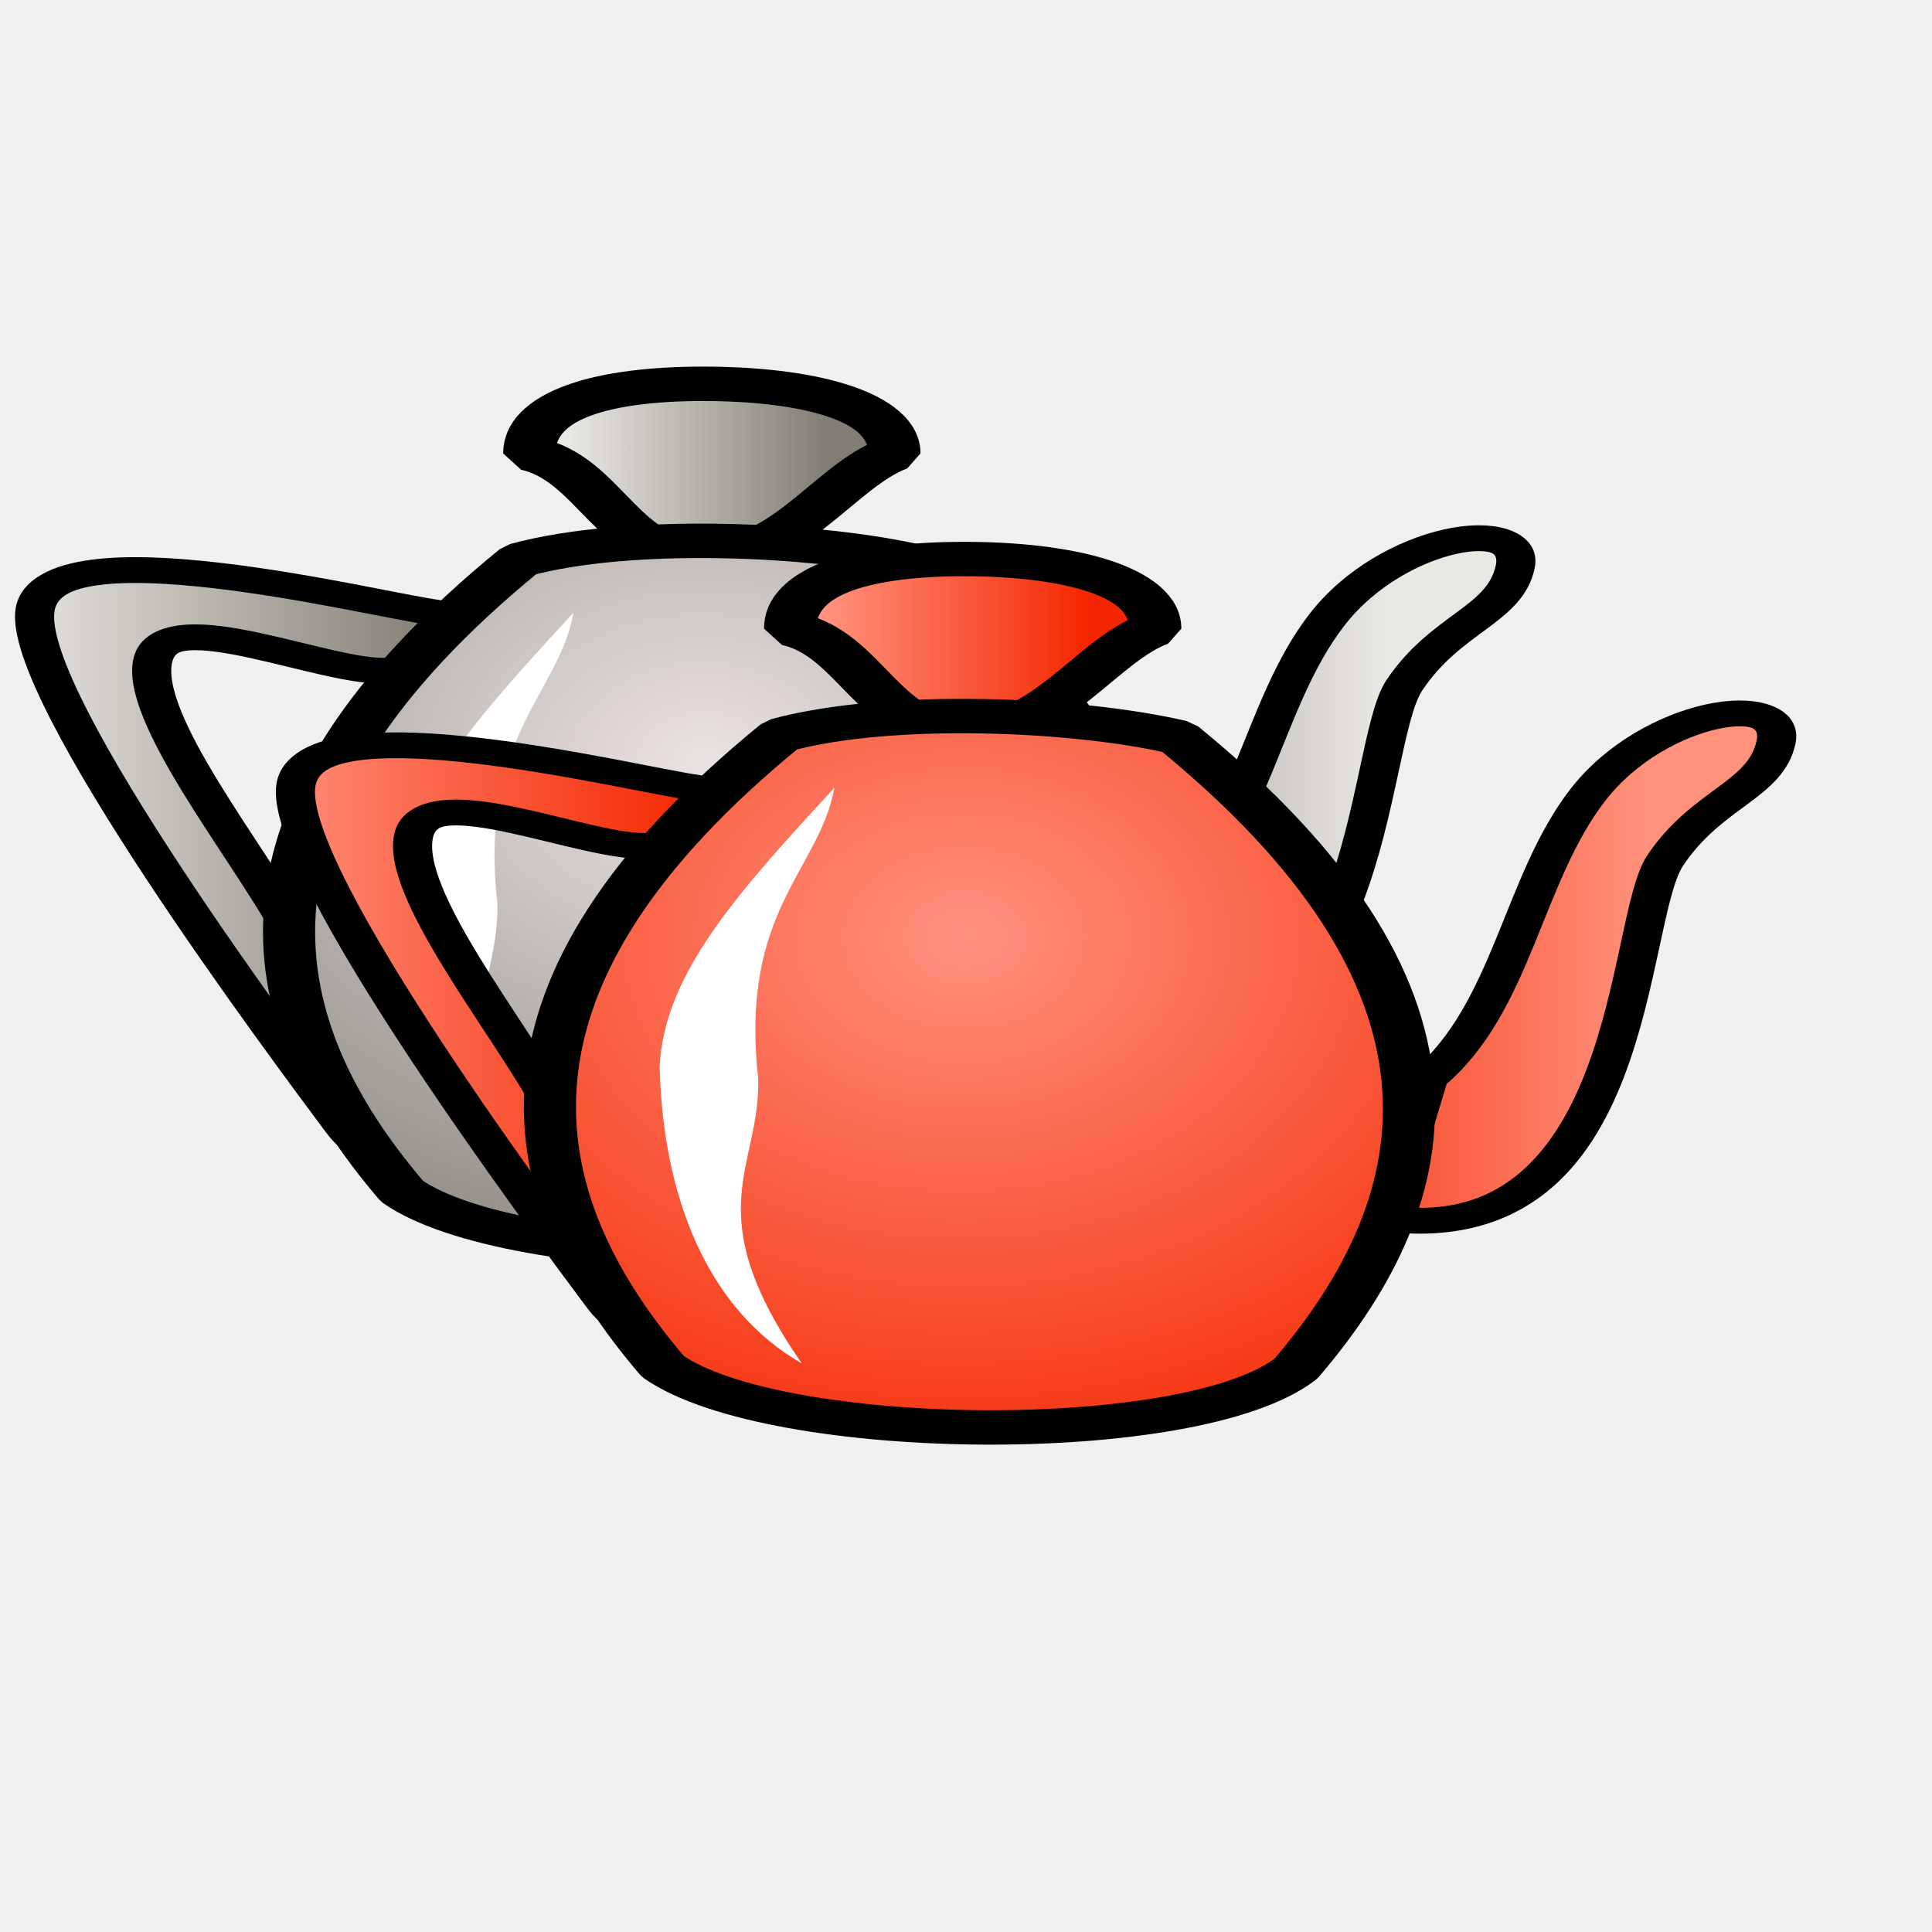
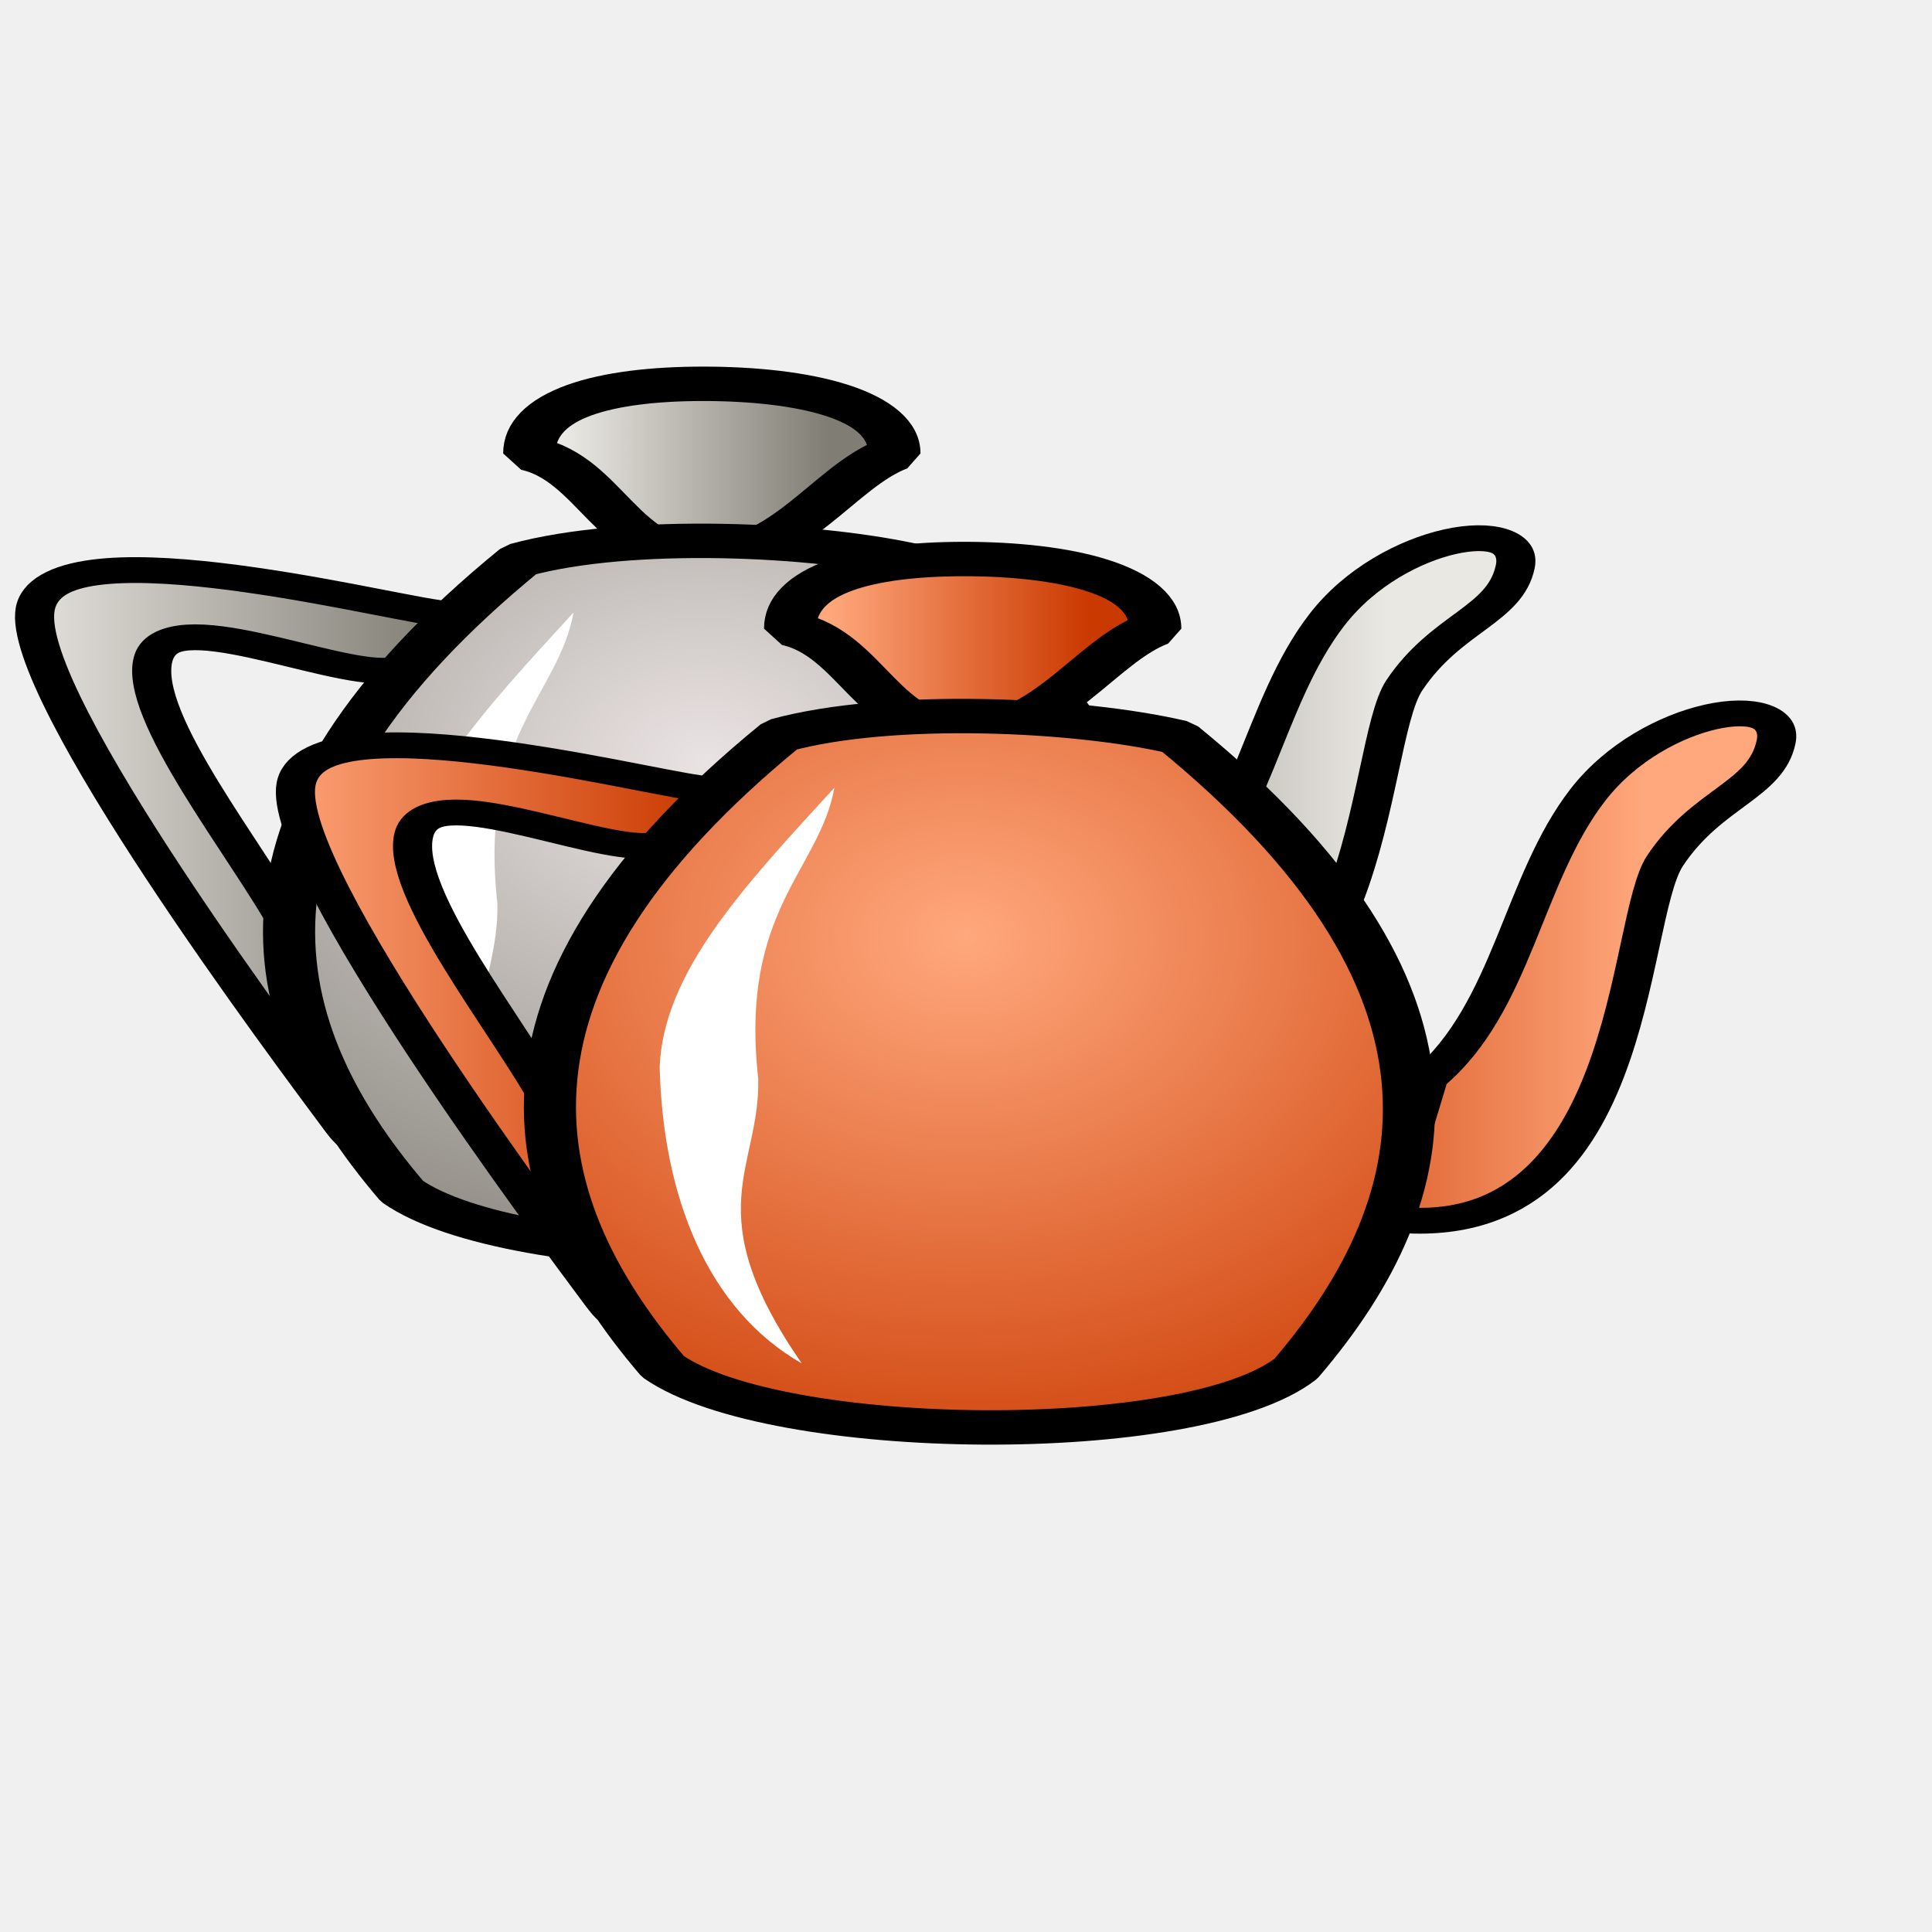
<svg xmlns="http://www.w3.org/2000/svg" xmlns:xlink="http://www.w3.org/1999/xlink" width="24pt" height="24pt" id="svg5716" preserveAspectRatio="xMidYMid meet" zoomAndPan="magnify" version="1.0" contentScriptType="text/ecmascript" contentStyleType="text/css">
  <defs id="defs3">
    <radialGradient r="16.335" fy="13.575" fx="14.228" cy="13.695" cx="13.958" spreadMethod="reflect" gradientTransform="scale(0.939089,1.064861)" gradientUnits="userSpaceOnUse" id="radialGradient3239">
-       <stop id="stop3241" offset="0" style="stop-color:#ff917d;stop-opacity:1;" />
-       <stop id="stop3243" offset="1" style="stop-color:#f42600;stop-opacity:1;" />
+       <stop id="stop3241" offset="0" style="stop-color:#ffa87d;stop-opacity:1;" />
+       <stop id="stop3243" offset="1" style="stop-color:#ca3900;stop-opacity:1;" />
    </radialGradient>
    <radialGradient id="radialGradient8779" gradientUnits="userSpaceOnUse" gradientTransform="scale(0.939089,1.064861)" spreadMethod="reflect" cx="13.958" cy="13.695" fx="14.228" fy="13.575" r="16.335">
      <stop style="stop-color:#eae3e3;stop-opacity:1;" offset="0" id="stop12427radialGradient8779" />
      <stop style="stop-color:#807d74;stop-opacity:1;" offset="1" id="stop12428radialGradient8779" />
    </radialGradient>
    <linearGradient id="linearGradient8778" gradientUnits="userSpaceOnUse" gradientTransform="matrix(-0.738611,0,0,1.353893,26.26216,-0.519814)" x1="-0.212" y1="12.855" x2="11.281" y2="12.855">
      <stop style="stop-color:#eae8e3;stop-opacity:1;" offset="0" id="stop12427linearGradient8778" />
      <stop style="stop-color:#807d74;stop-opacity:1;" offset="1" id="stop12428linearGradient8778" />
    </linearGradient>
    <linearGradient id="linearGradient8777" gradientUnits="userSpaceOnUse" gradientTransform="scale(0.738611,1.353893)" x1="-0.212" y1="12.855" x2="11.281" y2="12.855">
      <stop style="stop-color:#eae8e3;stop-opacity:1;" offset="0" id="stop12427linearGradient8777" />
      <stop style="stop-color:#807d74;stop-opacity:1;" offset="1" id="stop12428linearGradient8777" />
    </linearGradient>
    <linearGradient id="linearGradient12426">
      <stop style="stop-color:#eae8e3;stop-opacity:1;" offset="0" id="stop12427" />
      <stop style="stop-color:#807d74;stop-opacity:1;" offset="1" id="stop12428" />
    </linearGradient>
    <linearGradient id="linearGradient8776" gradientUnits="userSpaceOnUse" gradientTransform="matrix(0.454344,0,0,0.558328,9.6058,2.787487)" x1="2.401" y1="9.041" x2="13.47" y2="9.041">
      <stop style="stop-color:#eae8e3;stop-opacity:1;" offset="0" id="stop12427linearGradient8776" />
      <stop style="stop-color:#807d74;stop-opacity:1;" offset="1" id="stop12428linearGradient8776" />
    </linearGradient>
    <linearGradient xlink:href="#linearGradient8776" id="linearGradient2441" gradientUnits="userSpaceOnUse" gradientTransform="matrix(0.454344,0,0,0.558328,9.6058,2.787487)" x1="2.401" y1="9.041" x2="13.47" y2="9.041" />
    <linearGradient xlink:href="#linearGradient8777" id="linearGradient2443" gradientUnits="userSpaceOnUse" gradientTransform="scale(0.738611,1.353893)" x1="-0.212" y1="12.855" x2="11.281" y2="12.855" />
    <linearGradient xlink:href="#linearGradient8778" id="linearGradient2445" gradientUnits="userSpaceOnUse" gradientTransform="matrix(-0.738611,0,0,1.353893,26.26216,-0.519814)" x1="-0.212" y1="12.855" x2="11.281" y2="12.855" />
    <radialGradient xlink:href="#radialGradient8779" id="radialGradient2447" gradientUnits="userSpaceOnUse" gradientTransform="scale(0.939089,1.064861)" spreadMethod="reflect" cx="13.958" cy="13.695" fx="14.228" fy="13.575" r="16.335" />
    <linearGradient xlink:href="#radialGradient3239" id="linearGradient2461" gradientUnits="userSpaceOnUse" gradientTransform="matrix(0.454344,0,0,0.558328,9.6058,2.787487)" x1="2.401" y1="9.041" x2="13.47" y2="9.041" spreadMethod="pad" />
    <linearGradient xlink:href="#radialGradient3239" id="linearGradient2463" gradientUnits="userSpaceOnUse" gradientTransform="scale(0.738611,1.353893)" x1="-0.212" y1="12.855" x2="11.281" y2="12.855" spreadMethod="pad" />
    <linearGradient xlink:href="#radialGradient3239" id="linearGradient2465" gradientUnits="userSpaceOnUse" gradientTransform="matrix(-0.738611,0,0,1.353893,26.26216,-0.519814)" x1="-0.212" y1="12.855" x2="11.281" y2="12.855" spreadMethod="pad" />
    <radialGradient xlink:href="#radialGradient3239" id="radialGradient2467" gradientUnits="userSpaceOnUse" gradientTransform="scale(0.939089,1.064861)" spreadMethod="reflect" cx="13.958" cy="13.695" fx="14.228" fy="13.575" r="16.335" />
    <linearGradient xlink:href="#linearGradient8776" id="linearGradient3730" gradientUnits="userSpaceOnUse" gradientTransform="matrix(0.454344,0,0,0.558328,9.6058,2.787487)" x1="2.401" y1="9.041" x2="13.47" y2="9.041" />
    <linearGradient xlink:href="#linearGradient8777" id="linearGradient3732" gradientUnits="userSpaceOnUse" gradientTransform="scale(0.738611,1.353893)" x1="-0.212" y1="12.855" x2="11.281" y2="12.855" />
    <linearGradient xlink:href="#linearGradient8778" id="linearGradient3734" gradientUnits="userSpaceOnUse" gradientTransform="matrix(-0.738611,0,0,1.353893,26.26216,-0.519814)" x1="-0.212" y1="12.855" x2="11.281" y2="12.855" />
    <radialGradient xlink:href="#radialGradient8779" id="radialGradient3736" gradientUnits="userSpaceOnUse" gradientTransform="scale(0.939089,1.064861)" spreadMethod="reflect" cx="13.958" cy="13.695" fx="14.228" fy="13.575" r="16.335" />
    <linearGradient xlink:href="#radialGradient3239" id="linearGradient3738" gradientUnits="userSpaceOnUse" gradientTransform="matrix(0.454344,0,0,0.558328,9.6058,2.787487)" spreadMethod="pad" x1="2.401" y1="9.041" x2="13.47" y2="9.041" />
    <linearGradient xlink:href="#radialGradient3239" id="linearGradient3740" gradientUnits="userSpaceOnUse" gradientTransform="scale(0.738611,1.353893)" spreadMethod="pad" x1="-0.212" y1="12.855" x2="11.281" y2="12.855" />
    <linearGradient xlink:href="#radialGradient3239" id="linearGradient3742" gradientUnits="userSpaceOnUse" gradientTransform="matrix(-0.738611,0,0,1.353893,26.26216,-0.519814)" spreadMethod="pad" x1="-0.212" y1="12.855" x2="11.281" y2="12.855" />
    <radialGradient xlink:href="#radialGradient3239" id="radialGradient3744" gradientUnits="userSpaceOnUse" gradientTransform="scale(0.939089,1.064861)" spreadMethod="reflect" cx="13.958" cy="13.695" fx="14.228" fy="13.575" r="16.335" />
  </defs>
  <g id="layer1">
    <g id="g3716" transform="translate(-4.2568542e-2,1.494492)">
      <g transform="matrix(0.8634759,0,0,0.5698061,0.1865378,2.888821)" id="g8770">
        <path id="path8121" d="M 16.99,5.488 C 15.83,6.144 15.005,8.492 13.322,8.492 C 11.653,8.492 11.366,5.937 9.985,5.488 C 9.985,4.058 11.435,3.464 13.322,3.464 C 15.236,3.464 16.99,4.058 16.99,5.488 z" style="fill:url(#linearGradient3730);fill-opacity:1;fill-rule:nonzero;stroke:#000000;stroke-width:1;stroke-linecap:square;stroke-linejoin:bevel;stroke-miterlimit:4;stroke-dashoffset:0;stroke-opacity:1" />
        <path id="path8760" d="M 8.176,10.113 C 6.942,9.855 0.802,7.53 0.508,10.016 C 0.213,12.501 5.469,23.113 6.408,25.028 C 7.347,26.943 6.286,21.735 5.439,19.397 C 4.592,17.058 2.477,13.123 2.771,11.465 C 3.066,9.808 6.144,11.944 7.285,11.797 C 8.427,11.649 9.41,10.37 8.176,10.113 z" style="fill:url(#linearGradient3732);fill-opacity:1;fill-rule:evenodd;stroke:#000000;stroke-width:0.75;stroke-linecap:butt;stroke-linejoin:miter;stroke-miterlimit:4;stroke-opacity:1" />
        <path id="path8768" d="M 26.77,12.23 C 25.99,14.001 26.243,23.584 21.417,22.633 L 22.229,18.564 C 23.843,16.503 24.028,12.784 25.288,10.32 C 26.563,7.826 29.103,7.284 28.899,8.777 C 28.705,10.194 27.578,10.394 26.77,12.23 z" style="fill:url(#linearGradient3734);fill-opacity:1;fill-rule:evenodd;stroke:#000000;stroke-width:0.75;stroke-linecap:butt;stroke-linejoin:miter;stroke-miterlimit:4;stroke-opacity:1" />
        <path d="M 19.689,26.997 C 17.691,29.352 9.709,29.221 7.545,26.935 C 4.672,21.849 3.954,15.824 9.81,8.583 C 11.9,7.72 15.499,7.961 17.424,8.645 C 23.28,15.885 22.562,21.911 19.689,26.997 z" style="fill:url(#radialGradient3736);fill-opacity:1;fill-rule:nonzero;stroke:#000000;stroke-width:1;stroke-linecap:square;stroke-linejoin:bevel;stroke-miterlimit:4;stroke-dashoffset:0;stroke-opacity:1" id="path8122" />
        <path id="path8123" d="M 10.835,10.111 C 10.55,12.519 9.012,13.675 9.374,18.565 C 9.415,21.193 8.185,22.413 10.209,26.846 C 8.396,25.273 7.547,22.001 7.483,18.231 C 7.558,15.465 9.098,12.983 10.835,10.111 z" style="fill:#ffffff;fill-opacity:1;fill-rule:evenodd;stroke:none;stroke-width:1pt;stroke-linecap:butt;stroke-linejoin:miter;stroke-opacity:1" />
      </g>
      <g transform="matrix(0.8634759,0,0,0.5698061,4.507051,5.790855)" id="g2449">
        <path id="path2451" d="M 16.99,5.488 C 15.83,6.144 15.005,8.492 13.322,8.492 C 11.653,8.492 11.366,5.937 9.985,5.488 C 9.985,4.058 11.435,3.464 13.322,3.464 C 15.236,3.464 16.99,4.058 16.99,5.488 z" style="fill:url(#linearGradient3738);fill-opacity:1;fill-rule:nonzero;stroke:#000000;stroke-width:1;stroke-linecap:square;stroke-linejoin:bevel;stroke-miterlimit:4;stroke-dashoffset:0;stroke-opacity:1" />
        <path id="path2453" d="M 8.176,10.113 C 6.942,9.855 0.802,7.53 0.508,10.016 C 0.213,12.501 5.469,23.113 6.408,25.028 C 7.347,26.943 6.286,21.735 5.439,19.397 C 4.592,17.058 2.477,13.123 2.771,11.465 C 3.066,9.808 6.144,11.944 7.285,11.797 C 8.427,11.649 9.41,10.37 8.176,10.113 z" style="fill:url(#linearGradient3740);fill-opacity:1;fill-rule:evenodd;stroke:#000000;stroke-width:0.75;stroke-linecap:butt;stroke-linejoin:miter;stroke-miterlimit:4;stroke-opacity:1" />
        <path id="path2455" d="M 26.77,12.23 C 25.99,14.001 26.243,23.584 21.417,22.633 L 22.229,18.564 C 23.843,16.503 24.028,12.784 25.288,10.32 C 26.563,7.826 29.103,7.284 28.899,8.777 C 28.705,10.194 27.578,10.394 26.77,12.23 z" style="fill:url(#linearGradient3742);fill-opacity:1;fill-rule:evenodd;stroke:#000000;stroke-width:0.75;stroke-linecap:butt;stroke-linejoin:miter;stroke-miterlimit:4;stroke-opacity:1" />
        <path d="M 19.689,26.997 C 17.691,29.352 9.709,29.221 7.545,26.935 C 4.672,21.849 3.954,15.824 9.81,8.583 C 11.9,7.72 15.499,7.961 17.424,8.645 C 23.28,15.885 22.562,21.911 19.689,26.997 z" style="fill:url(#radialGradient3744);fill-opacity:1;fill-rule:nonzero;stroke:#000000;stroke-width:1;stroke-linecap:square;stroke-linejoin:bevel;stroke-miterlimit:4;stroke-dashoffset:0;stroke-opacity:1" id="path2457" />
        <path id="path2459" d="M 10.835,10.111 C 10.55,12.519 9.012,13.675 9.374,18.565 C 9.415,21.193 8.185,22.413 10.209,26.846 C 8.396,25.273 7.547,22.001 7.483,18.231 C 7.558,15.465 9.098,12.983 10.835,10.111 z" style="fill:#ffffff;fill-opacity:1;fill-rule:evenodd;stroke:none;stroke-width:1pt;stroke-linecap:butt;stroke-linejoin:miter;stroke-opacity:1" />
      </g>
    </g>
  </g>
</svg>
